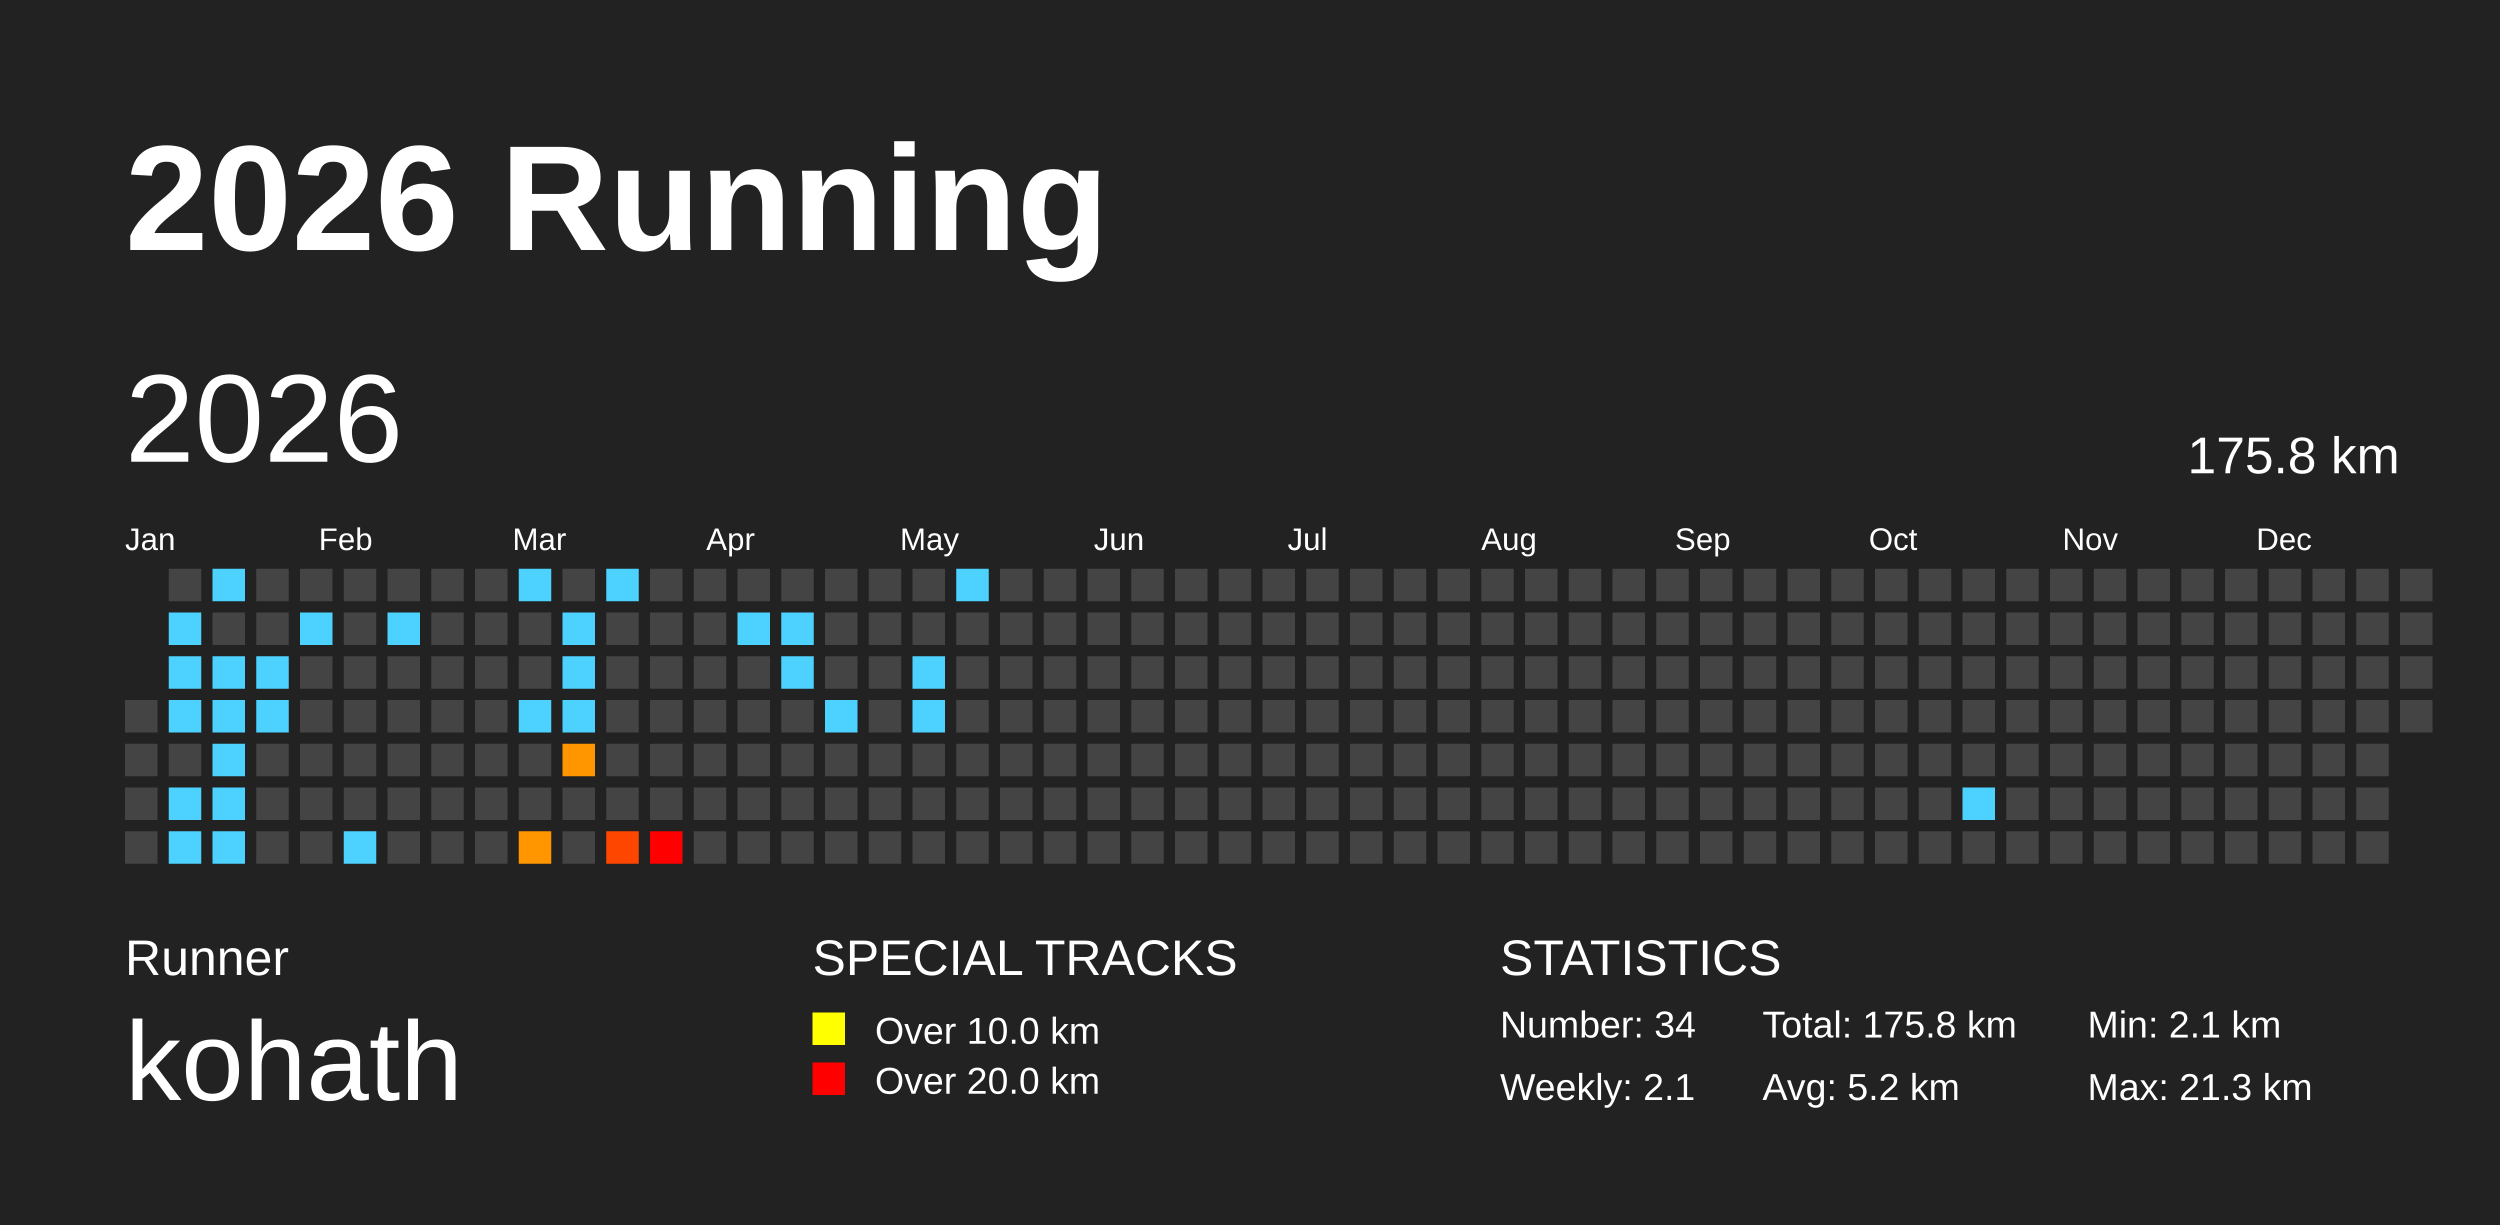
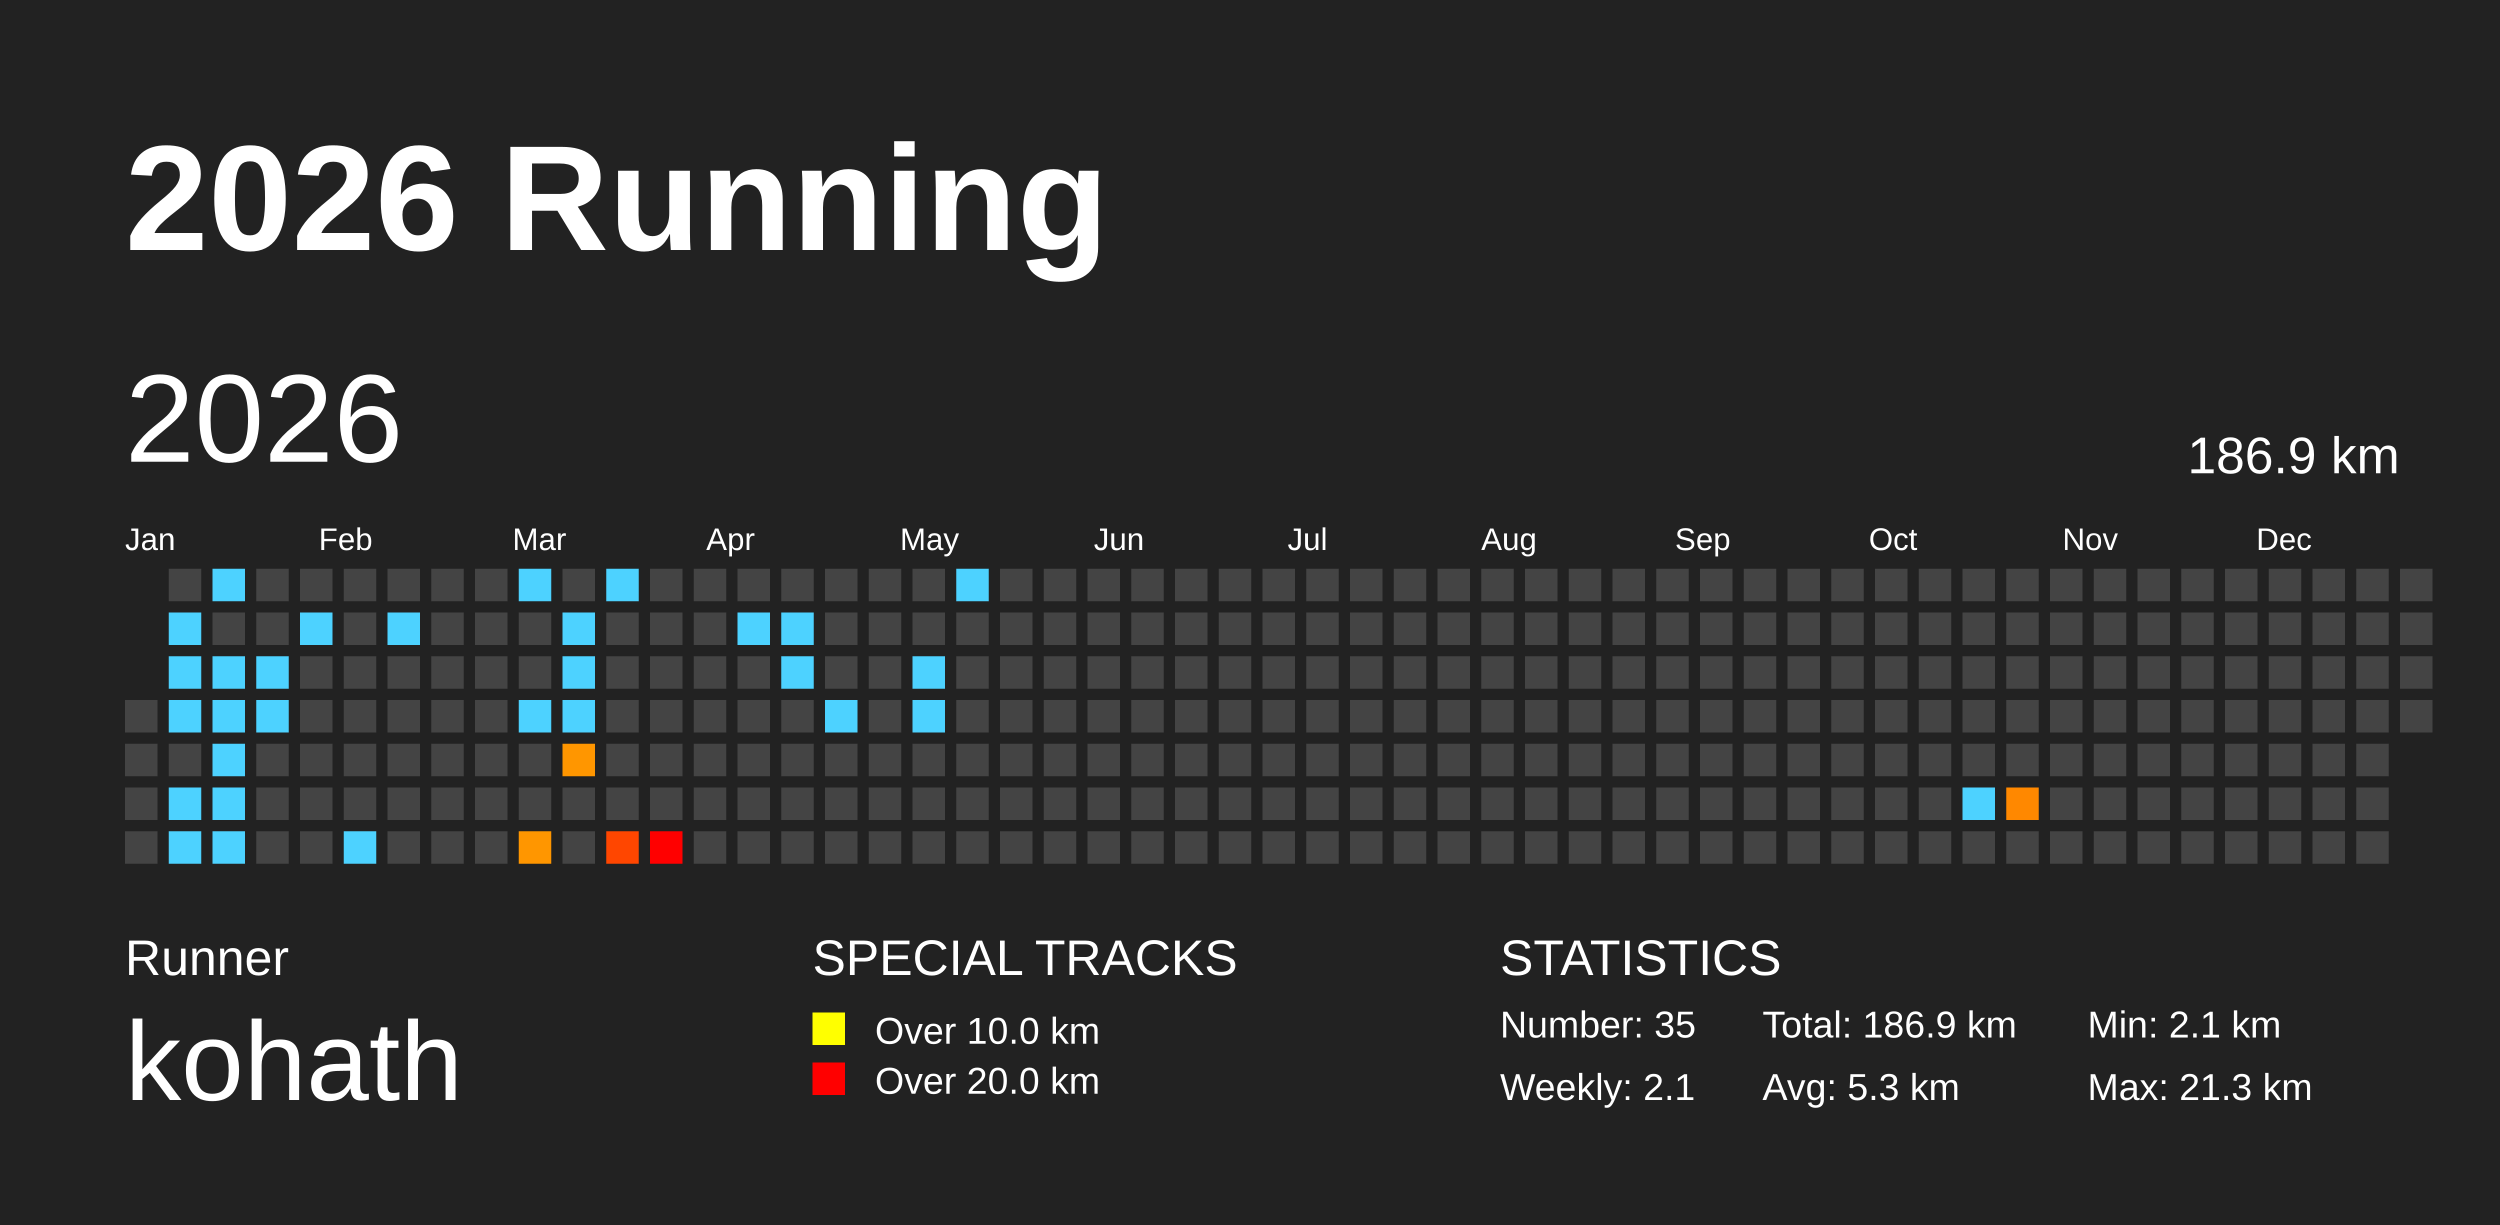
<svg xmlns="http://www.w3.org/2000/svg" baseProfile="full" height="98mm" version="1.1" viewBox="0,0,200,98" width="200mm">
  <defs>
    <pattern height="2" id="indoor-stripe" patternUnits="userSpaceOnUse" width="2">
      <line stroke="white" stroke-opacity="0.45" stroke-width="0.5" x1="0" x2="2" y1="2" y2="0" />
    </pattern>
  </defs>
  <rect fill="#222222" height="98" width="200" x="0" y="0" />
  <text fill="#FFFFFF" style="font-size:12px; font-family:Arial; font-weight:bold;" x="10" y="20">2026 Running</text>
  <text fill="#FFFFFF" style="font-size:4px; font-family:Arial" x="10" y="78">Runner</text>
  <text fill="#FFFFFF" style="font-size:9px; font-family:Arial" x="10" y="88">kohath</text>
  <text fill="#FFFFFF" style="font-size:4px; font-family:Arial" x="65" y="78">SPECIAL TRACKS</text>
  <rect fill="yellow" height="2.6" width="2.6" x="65" y="81" />
  <text fill="#FFFFFF" style="font-size:3px; font-family:Arial" x="70" y="83.5">Over 10.0 km</text>
  <rect fill="red" height="2.6" width="2.6" x="65" y="85" />
  <text fill="#FFFFFF" style="font-size:3px; font-family:Arial" x="70" y="87.5">Over 20.0 km</text>
  <text fill="#FFFFFF" style="font-size:4px; font-family:Arial" x="120" y="78">STATISTICS</text>
-   <text fill="#FFFFFF" style="font-size:3px; font-family:Arial" x="120" y="83">Number: 34</text>
+   <text fill="#FFFFFF" style="font-size:3px; font-family:Arial" x="120" y="83">Number: 35</text>
  <text fill="#FFFFFF" style="font-size:3px; font-family:Arial" x="120" y="88">Weekly: 2.1</text>
-   <text fill="#FFFFFF" style="font-size:3px; font-family:Arial" x="141" y="83">Total: 175.8 km</text>
-   <text fill="#FFFFFF" style="font-size:3px; font-family:Arial" x="141" y="88">Avg: 5.2 km</text>
+   <text fill="#FFFFFF" style="font-size:3px; font-family:Arial" x="141" y="83">Total: 186.9 km</text>
+   <text fill="#FFFFFF" style="font-size:3px; font-family:Arial" x="141" y="88">Avg: 5.3 km</text>
  <text fill="#FFFFFF" style="font-size:3px; font-family:Arial" x="167" y="83">Min: 2.1 km</text>
  <text fill="#FFFFFF" style="font-size:3px; font-family:Arial" x="167" y="88">Max: 21.3 km</text>
  <text dominant-baseline="hanging" fill="#FFFFFF" style="font-size:10.0px; font-family:Arial;" x="10" y="30">2026</text>
-   <text dominant-baseline="hanging" fill="#FFFFFF" style="font-size:4.125px; font-family:Arial;" x="175" y="35">175.8 km</text>
+   <text dominant-baseline="hanging" fill="#FFFFFF" style="font-size:4.125px; font-family:Arial;" x="175" y="35">186.9 km</text>
  <text fill="#FFFFFF" style="font-size:2.5px; font-family:Arial" x="10.0" y="44">Jan</text>
  <text fill="#FFFFFF" style="font-size:2.5px; font-family:Arial" x="25.5" y="44">Feb</text>
  <text fill="#FFFFFF" style="font-size:2.5px; font-family:Arial" x="41.0" y="44">Mar</text>
  <text fill="#FFFFFF" style="font-size:2.5px; font-family:Arial" x="56.5" y="44">Apr</text>
  <text fill="#FFFFFF" style="font-size:2.5px; font-family:Arial" x="72.0" y="44">May</text>
  <text fill="#FFFFFF" style="font-size:2.5px; font-family:Arial" x="87.5" y="44">Jun</text>
  <text fill="#FFFFFF" style="font-size:2.5px; font-family:Arial" x="103.0" y="44">Jul</text>
  <text fill="#FFFFFF" style="font-size:2.5px; font-family:Arial" x="118.5" y="44">Aug</text>
  <text fill="#FFFFFF" style="font-size:2.5px; font-family:Arial" x="134.0" y="44">Sep</text>
  <text fill="#FFFFFF" style="font-size:2.5px; font-family:Arial" x="149.5" y="44">Oct</text>
  <text fill="#FFFFFF" style="font-size:2.5px; font-family:Arial" x="165.0" y="44">Nov</text>
  <text fill="#FFFFFF" style="font-size:2.5px; font-family:Arial" x="180.5" y="44">Dec</text>
  <rect fill="#444444" height="2.6" width="2.6" x="10.0" y="56.0" />
  <rect fill="#444444" height="2.6" width="2.6" x="10.0" y="59.5" />
  <rect fill="#444444" height="2.6" width="2.6" x="10.0" y="63.0" />
  <rect fill="#444444" height="2.6" width="2.6" x="10.0" y="66.5" />
  <rect fill="#444444" height="2.6" width="2.6" x="13.5" y="45.5" />
  <rect fill="#4dd2ff" height="2.6" width="2.6" x="13.5" y="49.0" />
  <rect fill="#4dd2ff" height="2.6" width="2.6" x="13.5" y="52.5" />
  <rect fill="#4dd2ff" height="2.6" width="2.6" x="13.5" y="56.0" />
  <rect fill="#444444" height="2.6" width="2.6" x="13.5" y="59.5" />
  <rect fill="#4dd2ff" height="2.6" width="2.6" x="13.5" y="63.0" />
  <rect fill="#4dd2ff" height="2.6" width="2.6" x="13.5" y="66.5" />
  <rect fill="#4dd2ff" height="2.6" width="2.6" x="17.0" y="45.5" />
  <rect fill="#444444" height="2.6" width="2.6" x="17.0" y="49.0" />
  <rect fill="#4dd2ff" height="2.6" width="2.6" x="17.0" y="52.5" />
  <rect fill="#4dd2ff" height="2.6" width="2.6" x="17.0" y="56.0" />
  <rect fill="#4dd2ff" height="2.6" width="2.6" x="17.0" y="59.5" />
  <rect fill="#4dd2ff" height="2.6" width="2.6" x="17.0" y="63.0" />
  <rect fill="#4dd2ff" height="2.6" width="2.6" x="17.0" y="66.5" />
  <rect fill="#444444" height="2.6" width="2.6" x="20.5" y="45.5" />
  <rect fill="#444444" height="2.6" width="2.6" x="20.5" y="49.0" />
  <rect fill="#4dd2ff" height="2.6" width="2.6" x="20.5" y="52.5" />
  <rect fill="#4dd2ff" height="2.6" width="2.6" x="20.5" y="56.0" />
  <rect fill="#444444" height="2.6" width="2.6" x="20.5" y="59.5" />
  <rect fill="#444444" height="2.6" width="2.6" x="20.5" y="63.0" />
  <rect fill="#444444" height="2.6" width="2.6" x="20.5" y="66.5" />
  <rect fill="#444444" height="2.6" width="2.6" x="24.0" y="45.5" />
  <rect fill="#4dd2ff" height="2.6" width="2.6" x="24.0" y="49.0" />
  <rect fill="#444444" height="2.6" width="2.6" x="24.0" y="52.5" />
  <rect fill="#444444" height="2.6" width="2.6" x="24.0" y="56.0" />
  <rect fill="#444444" height="2.6" width="2.6" x="24.0" y="59.5" />
  <rect fill="#444444" height="2.6" width="2.6" x="24.0" y="63.0" />
  <rect fill="#444444" height="2.6" width="2.6" x="24.0" y="66.5" />
  <rect fill="#444444" height="2.6" width="2.6" x="27.5" y="45.5" />
  <rect fill="#444444" height="2.6" width="2.6" x="27.5" y="49.0" />
  <rect fill="#444444" height="2.6" width="2.6" x="27.5" y="52.5" />
  <rect fill="#444444" height="2.6" width="2.6" x="27.5" y="56.0" />
  <rect fill="#444444" height="2.6" width="2.6" x="27.5" y="59.5" />
  <rect fill="#444444" height="2.6" width="2.6" x="27.5" y="63.0" />
  <rect fill="#4dd2ff" height="2.6" width="2.6" x="27.5" y="66.5" />
  <rect fill="#444444" height="2.6" width="2.6" x="31.0" y="45.5" />
  <rect fill="#4dd2ff" height="2.6" width="2.6" x="31.0" y="49.0" />
  <rect fill="#444444" height="2.6" width="2.6" x="31.0" y="52.5" />
  <rect fill="#444444" height="2.6" width="2.6" x="31.0" y="56.0" />
  <rect fill="#444444" height="2.6" width="2.6" x="31.0" y="59.5" />
  <rect fill="#444444" height="2.6" width="2.6" x="31.0" y="63.0" />
  <rect fill="#444444" height="2.6" width="2.6" x="31.0" y="66.5" />
  <rect fill="#444444" height="2.6" width="2.6" x="34.5" y="45.5" />
  <rect fill="#444444" height="2.6" width="2.6" x="34.5" y="49.0" />
  <rect fill="#444444" height="2.6" width="2.6" x="34.5" y="52.5" />
  <rect fill="#444444" height="2.6" width="2.6" x="34.5" y="56.0" />
  <rect fill="#444444" height="2.6" width="2.6" x="34.5" y="59.5" />
  <rect fill="#444444" height="2.6" width="2.6" x="34.5" y="63.0" />
  <rect fill="#444444" height="2.6" width="2.6" x="34.5" y="66.5" />
  <rect fill="#444444" height="2.6" width="2.6" x="38.0" y="45.5" />
  <rect fill="#444444" height="2.6" width="2.6" x="38.0" y="49.0" />
  <rect fill="#444444" height="2.6" width="2.6" x="38.0" y="52.5" />
  <rect fill="#444444" height="2.6" width="2.6" x="38.0" y="56.0" />
  <rect fill="#444444" height="2.6" width="2.6" x="38.0" y="59.5" />
  <rect fill="#444444" height="2.6" width="2.6" x="38.0" y="63.0" />
  <rect fill="#444444" height="2.6" width="2.6" x="38.0" y="66.5" />
  <rect fill="#4dd2ff" height="2.6" width="2.6" x="41.5" y="45.5" />
  <rect fill="#444444" height="2.6" width="2.6" x="41.5" y="49.0" />
  <rect fill="#444444" height="2.6" width="2.6" x="41.5" y="52.5" />
  <rect fill="#4dd2ff" height="2.6" width="2.6" x="41.5" y="56.0" />
  <rect fill="#444444" height="2.6" width="2.6" x="41.5" y="59.5" />
  <rect fill="#444444" height="2.6" width="2.6" x="41.5" y="63.0" />
  <rect fill="#ff9600" height="2.6" width="2.6" x="41.5" y="66.5" />
  <rect fill="#444444" height="2.6" width="2.6" x="45.0" y="45.5" />
  <rect fill="#4dd2ff" height="2.6" width="2.6" x="45.0" y="49.0" />
  <rect fill="#4dd2ff" height="2.6" width="2.6" x="45.0" y="52.5" />
  <rect fill="#4dd2ff" height="2.6" width="2.6" x="45.0" y="56.0" />
  <rect fill="#ff9600" height="2.6" width="2.6" x="45.0" y="59.5" />
  <rect fill="#444444" height="2.6" width="2.6" x="45.0" y="63.0" />
  <rect fill="#444444" height="2.6" width="2.6" x="45.0" y="66.5" />
  <rect fill="#4dd2ff" height="2.6" width="2.6" x="48.5" y="45.5" />
  <rect fill="#444444" height="2.6" width="2.6" x="48.5" y="49.0" />
  <rect fill="#444444" height="2.6" width="2.6" x="48.5" y="52.5" />
  <rect fill="#444444" height="2.6" width="2.6" x="48.5" y="56.0" />
  <rect fill="#444444" height="2.6" width="2.6" x="48.5" y="59.5" />
  <rect fill="#444444" height="2.6" width="2.6" x="48.5" y="63.0" />
  <rect fill="#ff4600" height="2.6" width="2.6" x="48.5" y="66.5" />
  <rect fill="#444444" height="2.6" width="2.6" x="52.0" y="45.5" />
  <rect fill="#444444" height="2.6" width="2.6" x="52.0" y="49.0" />
  <rect fill="#444444" height="2.6" width="2.6" x="52.0" y="52.5" />
  <rect fill="#444444" height="2.6" width="2.6" x="52.0" y="56.0" />
  <rect fill="#444444" height="2.6" width="2.6" x="52.0" y="59.5" />
  <rect fill="#444444" height="2.6" width="2.6" x="52.0" y="63.0" />
  <rect fill="red" height="2.6" width="2.6" x="52.0" y="66.5" />
  <rect fill="#444444" height="2.6" width="2.6" x="55.5" y="45.5" />
  <rect fill="#444444" height="2.6" width="2.6" x="55.5" y="49.0" />
  <rect fill="#444444" height="2.6" width="2.6" x="55.5" y="52.5" />
  <rect fill="#444444" height="2.6" width="2.6" x="55.5" y="56.0" />
  <rect fill="#444444" height="2.6" width="2.6" x="55.5" y="59.5" />
  <rect fill="#444444" height="2.6" width="2.6" x="55.5" y="63.0" />
  <rect fill="#444444" height="2.6" width="2.6" x="55.5" y="66.5" />
  <rect fill="#444444" height="2.6" width="2.6" x="59.0" y="45.5" />
  <rect fill="#4dd2ff" height="2.6" width="2.6" x="59.0" y="49.0" />
  <rect fill="#444444" height="2.6" width="2.6" x="59.0" y="52.5" />
  <rect fill="#444444" height="2.6" width="2.6" x="59.0" y="56.0" />
  <rect fill="#444444" height="2.6" width="2.6" x="59.0" y="59.5" />
  <rect fill="#444444" height="2.6" width="2.6" x="59.0" y="63.0" />
  <rect fill="#444444" height="2.6" width="2.6" x="59.0" y="66.5" />
  <rect fill="#444444" height="2.6" width="2.6" x="62.5" y="45.5" />
  <rect fill="#4dd2ff" height="2.6" width="2.6" x="62.5" y="49.0" />
  <rect fill="#4dd2ff" height="2.6" width="2.6" x="62.5" y="52.5" />
  <rect fill="#444444" height="2.6" width="2.6" x="62.5" y="56.0" />
  <rect fill="#444444" height="2.6" width="2.6" x="62.5" y="59.5" />
  <rect fill="#444444" height="2.6" width="2.6" x="62.5" y="63.0" />
  <rect fill="#444444" height="2.6" width="2.6" x="62.5" y="66.5" />
  <rect fill="#444444" height="2.6" width="2.6" x="66.0" y="45.5" />
  <rect fill="#444444" height="2.6" width="2.6" x="66.0" y="49.0" />
  <rect fill="#444444" height="2.6" width="2.6" x="66.0" y="52.5" />
  <rect fill="#4dd2ff" height="2.6" width="2.6" x="66.0" y="56.0" />
  <rect fill="#444444" height="2.6" width="2.6" x="66.0" y="59.5" />
  <rect fill="#444444" height="2.6" width="2.6" x="66.0" y="63.0" />
  <rect fill="#444444" height="2.6" width="2.6" x="66.0" y="66.5" />
  <rect fill="#444444" height="2.6" width="2.6" x="69.5" y="45.5" />
  <rect fill="#444444" height="2.6" width="2.6" x="69.5" y="49.0" />
  <rect fill="#444444" height="2.6" width="2.6" x="69.5" y="52.5" />
  <rect fill="#444444" height="2.6" width="2.6" x="69.5" y="56.0" />
  <rect fill="#444444" height="2.6" width="2.6" x="69.5" y="59.5" />
  <rect fill="#444444" height="2.6" width="2.6" x="69.5" y="63.0" />
  <rect fill="#444444" height="2.6" width="2.6" x="69.5" y="66.5" />
  <rect fill="#444444" height="2.6" width="2.6" x="73.0" y="45.5" />
  <rect fill="#444444" height="2.6" width="2.6" x="73.0" y="49.0" />
  <rect fill="#4dd2ff" height="2.6" width="2.6" x="73.0" y="52.5" />
  <rect fill="#4dd2ff" height="2.6" width="2.6" x="73.0" y="56.0" />
  <rect fill="#444444" height="2.6" width="2.6" x="73.0" y="59.5" />
  <rect fill="#444444" height="2.6" width="2.6" x="73.0" y="63.0" />
  <rect fill="#444444" height="2.6" width="2.6" x="73.0" y="66.5" />
  <rect fill="#4dd2ff" height="2.6" width="2.6" x="76.5" y="45.5" />
  <rect fill="#444444" height="2.6" width="2.6" x="76.5" y="49.0" />
  <rect fill="#444444" height="2.6" width="2.6" x="76.5" y="52.5" />
  <rect fill="#444444" height="2.6" width="2.6" x="76.5" y="56.0" />
  <rect fill="#444444" height="2.6" width="2.6" x="76.5" y="59.5" />
  <rect fill="#444444" height="2.6" width="2.6" x="76.5" y="63.0" />
  <rect fill="#444444" height="2.6" width="2.6" x="76.5" y="66.5" />
  <rect fill="#444444" height="2.6" width="2.6" x="80.0" y="45.5" />
  <rect fill="#444444" height="2.6" width="2.6" x="80.0" y="49.0" />
  <rect fill="#444444" height="2.6" width="2.6" x="80.0" y="52.5" />
  <rect fill="#444444" height="2.6" width="2.6" x="80.0" y="56.0" />
  <rect fill="#444444" height="2.6" width="2.6" x="80.0" y="59.5" />
  <rect fill="#444444" height="2.6" width="2.6" x="80.0" y="63.0" />
  <rect fill="#444444" height="2.6" width="2.6" x="80.0" y="66.5" />
  <rect fill="#444444" height="2.6" width="2.6" x="83.5" y="45.5" />
  <rect fill="#444444" height="2.6" width="2.6" x="83.5" y="49.0" />
  <rect fill="#444444" height="2.6" width="2.6" x="83.5" y="52.5" />
  <rect fill="#444444" height="2.6" width="2.6" x="83.5" y="56.0" />
  <rect fill="#444444" height="2.6" width="2.6" x="83.5" y="59.5" />
  <rect fill="#444444" height="2.6" width="2.6" x="83.5" y="63.0" />
  <rect fill="#444444" height="2.6" width="2.6" x="83.5" y="66.5" />
  <rect fill="#444444" height="2.6" width="2.6" x="87.0" y="45.5" />
  <rect fill="#444444" height="2.6" width="2.6" x="87.0" y="49.0" />
  <rect fill="#444444" height="2.6" width="2.6" x="87.0" y="52.5" />
  <rect fill="#444444" height="2.6" width="2.6" x="87.0" y="56.0" />
  <rect fill="#444444" height="2.6" width="2.6" x="87.0" y="59.5" />
  <rect fill="#444444" height="2.6" width="2.6" x="87.0" y="63.0" />
  <rect fill="#444444" height="2.6" width="2.6" x="87.0" y="66.5" />
  <rect fill="#444444" height="2.6" width="2.6" x="90.5" y="45.5" />
  <rect fill="#444444" height="2.6" width="2.6" x="90.5" y="49.0" />
  <rect fill="#444444" height="2.6" width="2.6" x="90.5" y="52.5" />
  <rect fill="#444444" height="2.6" width="2.6" x="90.5" y="56.0" />
  <rect fill="#444444" height="2.6" width="2.6" x="90.5" y="59.5" />
  <rect fill="#444444" height="2.6" width="2.6" x="90.5" y="63.0" />
  <rect fill="#444444" height="2.6" width="2.6" x="90.5" y="66.5" />
  <rect fill="#444444" height="2.6" width="2.6" x="94.0" y="45.5" />
  <rect fill="#444444" height="2.6" width="2.6" x="94.0" y="49.0" />
  <rect fill="#444444" height="2.6" width="2.6" x="94.0" y="52.5" />
  <rect fill="#444444" height="2.6" width="2.6" x="94.0" y="56.0" />
  <rect fill="#444444" height="2.6" width="2.6" x="94.0" y="59.5" />
  <rect fill="#444444" height="2.6" width="2.6" x="94.0" y="63.0" />
  <rect fill="#444444" height="2.6" width="2.6" x="94.0" y="66.5" />
  <rect fill="#444444" height="2.6" width="2.6" x="97.5" y="45.5" />
  <rect fill="#444444" height="2.6" width="2.6" x="97.5" y="49.0" />
  <rect fill="#444444" height="2.6" width="2.6" x="97.5" y="52.5" />
  <rect fill="#444444" height="2.6" width="2.6" x="97.5" y="56.0" />
  <rect fill="#444444" height="2.6" width="2.6" x="97.5" y="59.5" />
  <rect fill="#444444" height="2.6" width="2.6" x="97.5" y="63.0" />
  <rect fill="#444444" height="2.6" width="2.6" x="97.5" y="66.5" />
  <rect fill="#444444" height="2.6" width="2.6" x="101.0" y="45.5" />
  <rect fill="#444444" height="2.6" width="2.6" x="101.0" y="49.0" />
  <rect fill="#444444" height="2.6" width="2.6" x="101.0" y="52.5" />
  <rect fill="#444444" height="2.6" width="2.6" x="101.0" y="56.0" />
  <rect fill="#444444" height="2.6" width="2.6" x="101.0" y="59.5" />
  <rect fill="#444444" height="2.6" width="2.6" x="101.0" y="63.0" />
  <rect fill="#444444" height="2.6" width="2.6" x="101.0" y="66.5" />
  <rect fill="#444444" height="2.6" width="2.6" x="104.5" y="45.5" />
  <rect fill="#444444" height="2.6" width="2.6" x="104.5" y="49.0" />
  <rect fill="#444444" height="2.6" width="2.6" x="104.5" y="52.5" />
  <rect fill="#444444" height="2.6" width="2.6" x="104.5" y="56.0" />
  <rect fill="#444444" height="2.6" width="2.6" x="104.5" y="59.5" />
  <rect fill="#444444" height="2.6" width="2.6" x="104.5" y="63.0" />
  <rect fill="#444444" height="2.6" width="2.6" x="104.5" y="66.5" />
  <rect fill="#444444" height="2.6" width="2.6" x="108.0" y="45.5" />
  <rect fill="#444444" height="2.6" width="2.6" x="108.0" y="49.0" />
  <rect fill="#444444" height="2.6" width="2.6" x="108.0" y="52.5" />
  <rect fill="#444444" height="2.6" width="2.6" x="108.0" y="56.0" />
  <rect fill="#444444" height="2.6" width="2.6" x="108.0" y="59.5" />
  <rect fill="#444444" height="2.6" width="2.6" x="108.0" y="63.0" />
  <rect fill="#444444" height="2.6" width="2.6" x="108.0" y="66.5" />
  <rect fill="#444444" height="2.6" width="2.6" x="111.5" y="45.5" />
  <rect fill="#444444" height="2.6" width="2.6" x="111.5" y="49.0" />
  <rect fill="#444444" height="2.6" width="2.6" x="111.5" y="52.5" />
  <rect fill="#444444" height="2.6" width="2.6" x="111.5" y="56.0" />
  <rect fill="#444444" height="2.6" width="2.6" x="111.5" y="59.5" />
  <rect fill="#444444" height="2.6" width="2.6" x="111.5" y="63.0" />
  <rect fill="#444444" height="2.6" width="2.6" x="111.5" y="66.5" />
  <rect fill="#444444" height="2.6" width="2.6" x="115.0" y="45.5" />
  <rect fill="#444444" height="2.6" width="2.6" x="115.0" y="49.0" />
  <rect fill="#444444" height="2.6" width="2.6" x="115.0" y="52.5" />
  <rect fill="#444444" height="2.6" width="2.6" x="115.0" y="56.0" />
  <rect fill="#444444" height="2.6" width="2.6" x="115.0" y="59.5" />
  <rect fill="#444444" height="2.6" width="2.6" x="115.0" y="63.0" />
  <rect fill="#444444" height="2.6" width="2.6" x="115.0" y="66.5" />
  <rect fill="#444444" height="2.6" width="2.6" x="118.5" y="45.5" />
  <rect fill="#444444" height="2.6" width="2.6" x="118.5" y="49.0" />
  <rect fill="#444444" height="2.6" width="2.6" x="118.5" y="52.5" />
  <rect fill="#444444" height="2.6" width="2.6" x="118.5" y="56.0" />
  <rect fill="#444444" height="2.6" width="2.6" x="118.5" y="59.5" />
  <rect fill="#444444" height="2.6" width="2.6" x="118.5" y="63.0" />
  <rect fill="#444444" height="2.6" width="2.6" x="118.5" y="66.5" />
  <rect fill="#444444" height="2.6" width="2.6" x="122.0" y="45.5" />
  <rect fill="#444444" height="2.6" width="2.6" x="122.0" y="49.0" />
  <rect fill="#444444" height="2.6" width="2.6" x="122.0" y="52.5" />
  <rect fill="#444444" height="2.6" width="2.6" x="122.0" y="56.0" />
  <rect fill="#444444" height="2.6" width="2.6" x="122.0" y="59.5" />
  <rect fill="#444444" height="2.6" width="2.6" x="122.0" y="63.0" />
  <rect fill="#444444" height="2.6" width="2.6" x="122.0" y="66.5" />
  <rect fill="#444444" height="2.6" width="2.6" x="125.5" y="45.5" />
  <rect fill="#444444" height="2.6" width="2.6" x="125.5" y="49.0" />
  <rect fill="#444444" height="2.6" width="2.6" x="125.5" y="52.5" />
  <rect fill="#444444" height="2.6" width="2.6" x="125.5" y="56.0" />
  <rect fill="#444444" height="2.6" width="2.6" x="125.5" y="59.5" />
  <rect fill="#444444" height="2.6" width="2.6" x="125.5" y="63.0" />
  <rect fill="#444444" height="2.6" width="2.6" x="125.5" y="66.5" />
  <rect fill="#444444" height="2.6" width="2.6" x="129.0" y="45.5" />
  <rect fill="#444444" height="2.6" width="2.6" x="129.0" y="49.0" />
  <rect fill="#444444" height="2.6" width="2.6" x="129.0" y="52.5" />
  <rect fill="#444444" height="2.6" width="2.6" x="129.0" y="56.0" />
  <rect fill="#444444" height="2.6" width="2.6" x="129.0" y="59.5" />
  <rect fill="#444444" height="2.6" width="2.6" x="129.0" y="63.0" />
  <rect fill="#444444" height="2.6" width="2.6" x="129.0" y="66.5" />
  <rect fill="#444444" height="2.6" width="2.6" x="132.5" y="45.5" />
  <rect fill="#444444" height="2.6" width="2.6" x="132.5" y="49.0" />
  <rect fill="#444444" height="2.6" width="2.6" x="132.5" y="52.5" />
  <rect fill="#444444" height="2.6" width="2.6" x="132.5" y="56.0" />
  <rect fill="#444444" height="2.6" width="2.6" x="132.5" y="59.5" />
  <rect fill="#444444" height="2.6" width="2.6" x="132.5" y="63.0" />
  <rect fill="#444444" height="2.6" width="2.6" x="132.5" y="66.5" />
  <rect fill="#444444" height="2.6" width="2.6" x="136.0" y="45.5" />
  <rect fill="#444444" height="2.6" width="2.6" x="136.0" y="49.0" />
  <rect fill="#444444" height="2.6" width="2.6" x="136.0" y="52.5" />
  <rect fill="#444444" height="2.6" width="2.6" x="136.0" y="56.0" />
  <rect fill="#444444" height="2.6" width="2.6" x="136.0" y="59.5" />
  <rect fill="#444444" height="2.6" width="2.6" x="136.0" y="63.0" />
  <rect fill="#444444" height="2.6" width="2.6" x="136.0" y="66.5" />
  <rect fill="#444444" height="2.6" width="2.6" x="139.5" y="45.5" />
  <rect fill="#444444" height="2.6" width="2.6" x="139.5" y="49.0" />
  <rect fill="#444444" height="2.6" width="2.6" x="139.5" y="52.5" />
  <rect fill="#444444" height="2.6" width="2.6" x="139.5" y="56.0" />
  <rect fill="#444444" height="2.6" width="2.6" x="139.5" y="59.5" />
  <rect fill="#444444" height="2.6" width="2.6" x="139.5" y="63.0" />
  <rect fill="#444444" height="2.6" width="2.6" x="139.5" y="66.5" />
  <rect fill="#444444" height="2.6" width="2.6" x="143.0" y="45.5" />
  <rect fill="#444444" height="2.6" width="2.6" x="143.0" y="49.0" />
  <rect fill="#444444" height="2.6" width="2.6" x="143.0" y="52.5" />
  <rect fill="#444444" height="2.6" width="2.6" x="143.0" y="56.0" />
  <rect fill="#444444" height="2.6" width="2.6" x="143.0" y="59.5" />
  <rect fill="#444444" height="2.6" width="2.6" x="143.0" y="63.0" />
  <rect fill="#444444" height="2.6" width="2.6" x="143.0" y="66.5" />
  <rect fill="#444444" height="2.6" width="2.6" x="146.5" y="45.5" />
  <rect fill="#444444" height="2.6" width="2.6" x="146.5" y="49.0" />
  <rect fill="#444444" height="2.6" width="2.6" x="146.5" y="52.5" />
  <rect fill="#444444" height="2.6" width="2.6" x="146.5" y="56.0" />
  <rect fill="#444444" height="2.6" width="2.6" x="146.5" y="59.5" />
  <rect fill="#444444" height="2.6" width="2.6" x="146.5" y="63.0" />
  <rect fill="#444444" height="2.6" width="2.6" x="146.5" y="66.5" />
  <rect fill="#444444" height="2.6" width="2.6" x="150.0" y="45.5" />
  <rect fill="#444444" height="2.6" width="2.6" x="150.0" y="49.0" />
  <rect fill="#444444" height="2.6" width="2.6" x="150.0" y="52.5" />
  <rect fill="#444444" height="2.6" width="2.6" x="150.0" y="56.0" />
  <rect fill="#444444" height="2.6" width="2.6" x="150.0" y="59.5" />
  <rect fill="#444444" height="2.6" width="2.6" x="150.0" y="63.0" />
  <rect fill="#444444" height="2.6" width="2.6" x="150.0" y="66.5" />
  <rect fill="#444444" height="2.6" width="2.6" x="153.5" y="45.5" />
  <rect fill="#444444" height="2.6" width="2.6" x="153.5" y="49.0" />
  <rect fill="#444444" height="2.6" width="2.6" x="153.5" y="52.5" />
  <rect fill="#444444" height="2.6" width="2.6" x="153.5" y="56.0" />
  <rect fill="#444444" height="2.6" width="2.6" x="153.5" y="59.5" />
  <rect fill="#444444" height="2.6" width="2.6" x="153.5" y="63.0" />
  <rect fill="#444444" height="2.6" width="2.6" x="153.5" y="66.5" />
  <rect fill="#444444" height="2.6" width="2.6" x="157.0" y="45.5" />
  <rect fill="#444444" height="2.6" width="2.6" x="157.0" y="49.0" />
  <rect fill="#444444" height="2.6" width="2.6" x="157.0" y="52.5" />
  <rect fill="#444444" height="2.6" width="2.6" x="157.0" y="56.0" />
  <rect fill="#444444" height="2.6" width="2.6" x="157.0" y="59.5" />
  <rect fill="#4dd2ff" height="2.6" width="2.6" x="157.0" y="63.0" />
  <rect fill="#444444" height="2.6" width="2.6" x="157.0" y="66.5" />
  <rect fill="#444444" height="2.6" width="2.6" x="160.5" y="45.5" />
  <rect fill="#444444" height="2.6" width="2.6" x="160.5" y="49.0" />
  <rect fill="#444444" height="2.6" width="2.6" x="160.5" y="52.5" />
  <rect fill="#444444" height="2.6" width="2.6" x="160.5" y="56.0" />
  <rect fill="#444444" height="2.6" width="2.6" x="160.5" y="59.5" />
-   <rect fill="#444444" height="2.6" width="2.6" x="160.5" y="63.0" />
+   <rect fill="#ff8800" height="2.6" width="2.6" x="160.5" y="63.0" />
  <rect fill="#444444" height="2.6" width="2.6" x="160.5" y="66.5" />
  <rect fill="#444444" height="2.6" width="2.6" x="164.0" y="45.5" />
  <rect fill="#444444" height="2.6" width="2.6" x="164.0" y="49.0" />
  <rect fill="#444444" height="2.6" width="2.6" x="164.0" y="52.5" />
  <rect fill="#444444" height="2.6" width="2.6" x="164.0" y="56.0" />
  <rect fill="#444444" height="2.6" width="2.6" x="164.0" y="59.5" />
  <rect fill="#444444" height="2.6" width="2.6" x="164.0" y="63.0" />
  <rect fill="#444444" height="2.6" width="2.6" x="164.0" y="66.5" />
  <rect fill="#444444" height="2.6" width="2.6" x="167.5" y="45.5" />
  <rect fill="#444444" height="2.6" width="2.6" x="167.5" y="49.0" />
  <rect fill="#444444" height="2.6" width="2.6" x="167.5" y="52.5" />
  <rect fill="#444444" height="2.6" width="2.6" x="167.5" y="56.0" />
  <rect fill="#444444" height="2.6" width="2.6" x="167.5" y="59.5" />
  <rect fill="#444444" height="2.6" width="2.6" x="167.5" y="63.0" />
  <rect fill="#444444" height="2.6" width="2.6" x="167.5" y="66.5" />
  <rect fill="#444444" height="2.6" width="2.6" x="171.0" y="45.5" />
  <rect fill="#444444" height="2.6" width="2.6" x="171.0" y="49.0" />
  <rect fill="#444444" height="2.6" width="2.6" x="171.0" y="52.5" />
  <rect fill="#444444" height="2.6" width="2.6" x="171.0" y="56.0" />
  <rect fill="#444444" height="2.6" width="2.6" x="171.0" y="59.5" />
  <rect fill="#444444" height="2.6" width="2.6" x="171.0" y="63.0" />
  <rect fill="#444444" height="2.6" width="2.6" x="171.0" y="66.5" />
  <rect fill="#444444" height="2.6" width="2.6" x="174.5" y="45.5" />
  <rect fill="#444444" height="2.6" width="2.6" x="174.5" y="49.0" />
  <rect fill="#444444" height="2.6" width="2.6" x="174.5" y="52.5" />
  <rect fill="#444444" height="2.6" width="2.6" x="174.5" y="56.0" />
  <rect fill="#444444" height="2.6" width="2.6" x="174.5" y="59.5" />
  <rect fill="#444444" height="2.6" width="2.6" x="174.5" y="63.0" />
  <rect fill="#444444" height="2.6" width="2.6" x="174.5" y="66.5" />
  <rect fill="#444444" height="2.6" width="2.6" x="178.0" y="45.5" />
  <rect fill="#444444" height="2.6" width="2.6" x="178.0" y="49.0" />
  <rect fill="#444444" height="2.6" width="2.6" x="178.0" y="52.5" />
  <rect fill="#444444" height="2.6" width="2.6" x="178.0" y="56.0" />
  <rect fill="#444444" height="2.6" width="2.6" x="178.0" y="59.5" />
  <rect fill="#444444" height="2.6" width="2.6" x="178.0" y="63.0" />
  <rect fill="#444444" height="2.6" width="2.6" x="178.0" y="66.5" />
  <rect fill="#444444" height="2.6" width="2.6" x="181.5" y="45.5" />
  <rect fill="#444444" height="2.6" width="2.6" x="181.5" y="49.0" />
  <rect fill="#444444" height="2.6" width="2.6" x="181.5" y="52.5" />
  <rect fill="#444444" height="2.6" width="2.6" x="181.5" y="56.0" />
  <rect fill="#444444" height="2.6" width="2.6" x="181.5" y="59.5" />
  <rect fill="#444444" height="2.6" width="2.6" x="181.5" y="63.0" />
  <rect fill="#444444" height="2.6" width="2.6" x="181.5" y="66.5" />
  <rect fill="#444444" height="2.6" width="2.6" x="185.0" y="45.5" />
  <rect fill="#444444" height="2.6" width="2.6" x="185.0" y="49.0" />
  <rect fill="#444444" height="2.6" width="2.6" x="185.0" y="52.5" />
  <rect fill="#444444" height="2.6" width="2.6" x="185.0" y="56.0" />
  <rect fill="#444444" height="2.6" width="2.6" x="185.0" y="59.5" />
  <rect fill="#444444" height="2.6" width="2.6" x="185.0" y="63.0" />
  <rect fill="#444444" height="2.6" width="2.6" x="185.0" y="66.5" />
  <rect fill="#444444" height="2.6" width="2.6" x="188.5" y="45.5" />
  <rect fill="#444444" height="2.6" width="2.6" x="188.5" y="49.0" />
  <rect fill="#444444" height="2.6" width="2.6" x="188.5" y="52.5" />
  <rect fill="#444444" height="2.6" width="2.6" x="188.5" y="56.0" />
  <rect fill="#444444" height="2.6" width="2.6" x="188.5" y="59.5" />
  <rect fill="#444444" height="2.6" width="2.6" x="188.5" y="63.0" />
  <rect fill="#444444" height="2.6" width="2.6" x="188.5" y="66.5" />
  <rect fill="#444444" height="2.6" width="2.6" x="192.0" y="45.5" />
  <rect fill="#444444" height="2.6" width="2.6" x="192.0" y="49.0" />
  <rect fill="#444444" height="2.6" width="2.6" x="192.0" y="52.5" />
  <rect fill="#444444" height="2.6" width="2.6" x="192.0" y="56.0" />
</svg>
